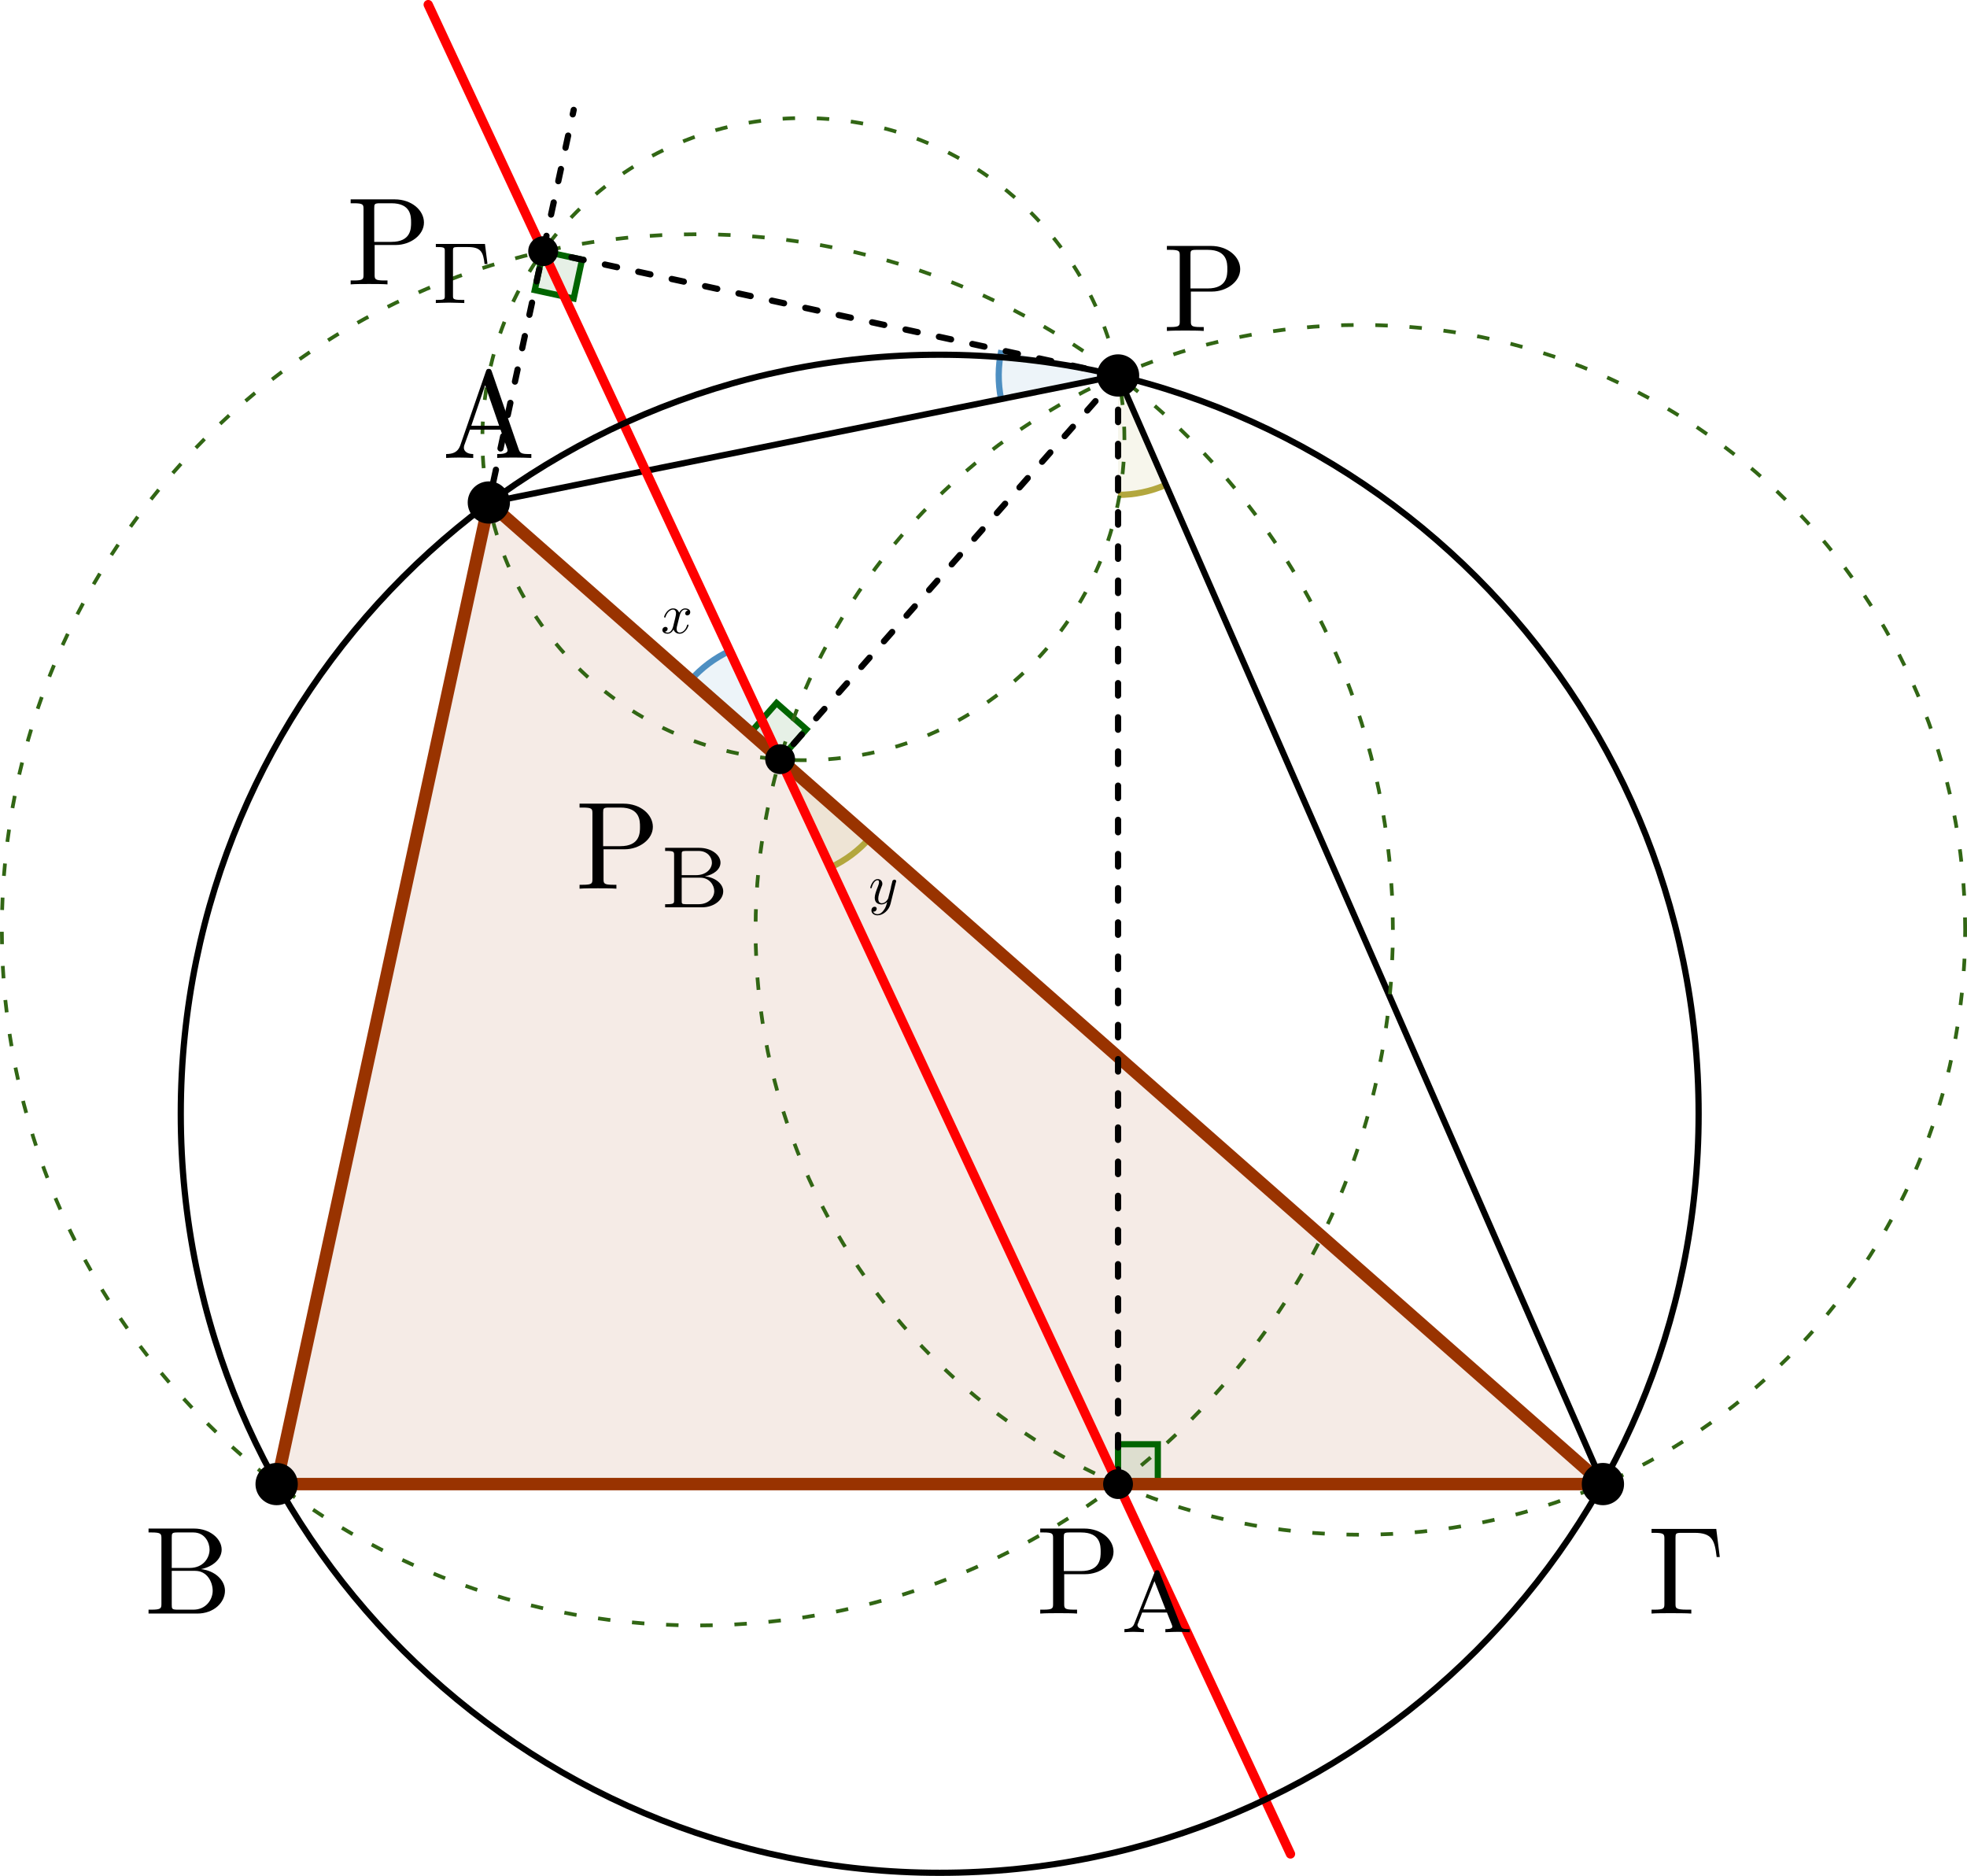
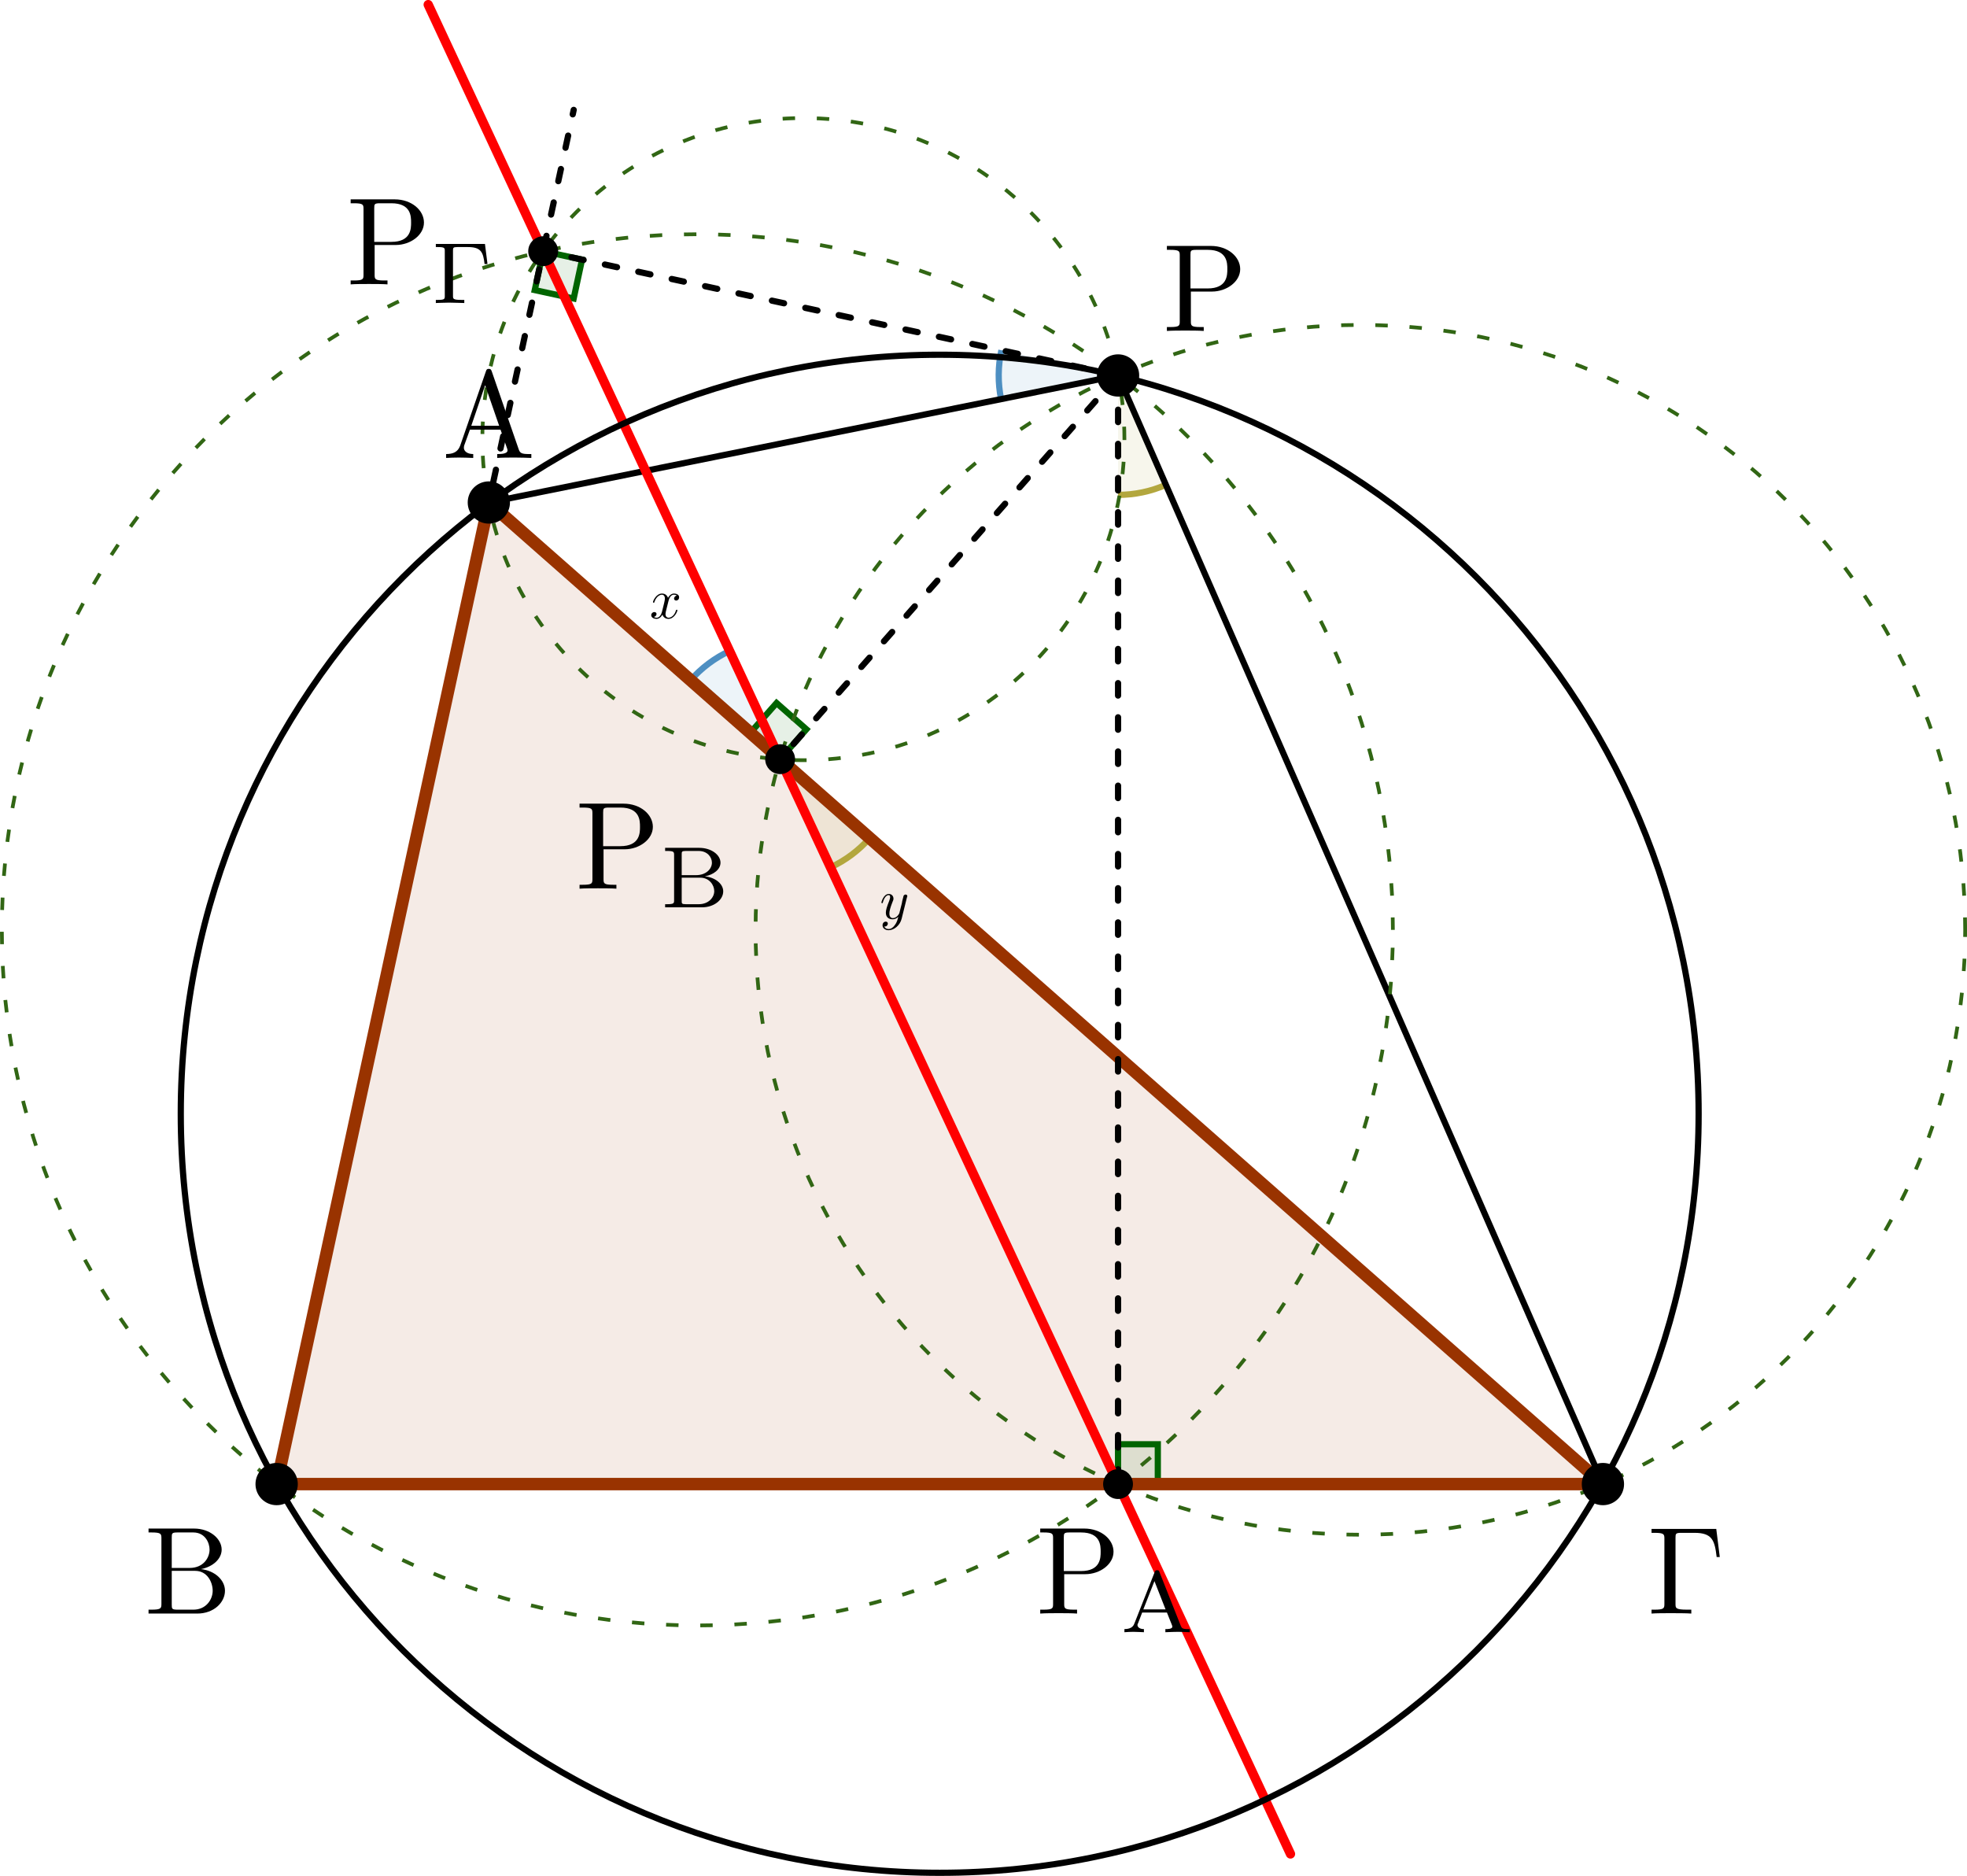
<svg xmlns="http://www.w3.org/2000/svg" xmlns:xlink="http://www.w3.org/1999/xlink" width="157.646pt" height="150.323pt" viewBox="0 0 157.646 150.323" version="1.1">
  <defs>
    <g>
      <symbol overflow="visible" id="glyph0-0">
        <path style="stroke:none;" d="" />
      </symbol>
      <symbol overflow="visible" id="glyph0-1">
        <path style="stroke:none;" d="M 1.5 -1.359 C 1.531 -1.469 1.625 -1.891 1.938 -1.891 C 1.969 -1.891 2.078 -1.891 2.172 -1.828 C 2.047 -1.797 1.953 -1.688 1.953 -1.578 C 1.953 -1.516 2 -1.422 2.125 -1.422 C 2.219 -1.422 2.359 -1.5 2.359 -1.688 C 2.359 -1.922 2.094 -1.984 1.953 -1.984 C 1.688 -1.984 1.531 -1.75 1.469 -1.641 C 1.359 -1.938 1.125 -1.984 0.984 -1.984 C 0.531 -1.984 0.266 -1.406 0.266 -1.297 C 0.266 -1.25 0.312 -1.25 0.328 -1.25 C 0.359 -1.25 0.375 -1.25 0.375 -1.297 C 0.531 -1.766 0.828 -1.891 0.984 -1.891 C 1.062 -1.891 1.219 -1.844 1.219 -1.578 C 1.219 -1.438 1.141 -1.141 0.984 -0.516 C 0.906 -0.234 0.75 -0.047 0.562 -0.047 C 0.531 -0.047 0.422 -0.047 0.328 -0.109 C 0.438 -0.125 0.547 -0.219 0.547 -0.344 C 0.547 -0.469 0.438 -0.5 0.375 -0.5 C 0.234 -0.5 0.125 -0.391 0.125 -0.25 C 0.125 -0.047 0.359 0.047 0.547 0.047 C 0.844 0.047 1.016 -0.266 1.016 -0.297 C 1.078 -0.125 1.234 0.047 1.5 0.047 C 1.969 0.047 2.219 -0.531 2.219 -0.641 C 2.219 -0.688 2.188 -0.688 2.172 -0.688 C 2.125 -0.688 2.125 -0.672 2.109 -0.641 C 1.969 -0.156 1.656 -0.047 1.516 -0.047 C 1.344 -0.047 1.266 -0.188 1.266 -0.344 C 1.266 -0.438 1.297 -0.547 1.344 -0.734 Z M 1.5 -1.359 " />
      </symbol>
      <symbol overflow="visible" id="glyph0-2">
        <path style="stroke:none;" d="M 2.172 -1.703 C 2.203 -1.766 2.203 -1.781 2.203 -1.812 C 2.203 -1.891 2.141 -1.938 2.062 -1.938 C 2.016 -1.938 1.953 -1.906 1.906 -1.844 C 1.906 -1.812 1.859 -1.672 1.844 -1.594 C 1.812 -1.484 1.781 -1.359 1.766 -1.234 L 1.562 -0.438 C 1.531 -0.359 1.344 -0.047 1.047 -0.047 C 0.828 -0.047 0.766 -0.25 0.766 -0.406 C 0.766 -0.625 0.844 -0.891 1 -1.297 C 1.078 -1.469 1.094 -1.531 1.094 -1.609 C 1.094 -1.812 0.953 -1.984 0.719 -1.984 C 0.297 -1.984 0.125 -1.328 0.125 -1.297 C 0.125 -1.25 0.172 -1.25 0.188 -1.25 C 0.234 -1.25 0.234 -1.25 0.25 -1.328 C 0.375 -1.75 0.562 -1.891 0.703 -1.891 C 0.75 -1.891 0.828 -1.891 0.828 -1.734 C 0.828 -1.625 0.781 -1.516 0.75 -1.422 C 0.562 -0.953 0.484 -0.688 0.484 -0.484 C 0.484 -0.078 0.766 0.047 1.031 0.047 C 1.203 0.047 1.359 -0.031 1.484 -0.156 C 1.422 0.078 1.375 0.297 1.188 0.531 C 1.078 0.688 0.906 0.828 0.703 0.828 C 0.641 0.828 0.438 0.812 0.359 0.625 C 0.438 0.625 0.484 0.625 0.547 0.578 C 0.594 0.531 0.641 0.484 0.641 0.391 C 0.641 0.25 0.516 0.234 0.469 0.234 C 0.375 0.234 0.219 0.312 0.219 0.531 C 0.219 0.75 0.422 0.922 0.703 0.922 C 1.156 0.922 1.625 0.516 1.75 0 Z M 2.172 -1.703 " />
      </symbol>
      <symbol overflow="visible" id="glyph1-0">
        <path style="stroke:none;" d="" />
      </symbol>
      <symbol overflow="visible" id="glyph1-1">
        <path style="stroke:none;" d="M 3.969 -6.938 C 3.922 -7.062 3.891 -7.141 3.734 -7.141 C 3.578 -7.141 3.547 -7.078 3.5 -6.938 L 1.438 -0.984 C 1.25 -0.469 0.859 -0.312 0.312 -0.312 L 0.312 0 C 0.547 -0.016 0.984 -0.031 1.328 -0.031 C 1.641 -0.031 2.156 -0.016 2.484 0 L 2.484 -0.312 C 1.984 -0.312 1.734 -0.562 1.734 -0.812 C 1.734 -0.844 1.75 -0.953 1.75 -0.969 L 2.219 -2.266 L 4.672 -2.266 L 5.203 -0.75 C 5.219 -0.703 5.234 -0.641 5.234 -0.609 C 5.234 -0.312 4.672 -0.312 4.406 -0.312 L 4.406 0 C 4.766 -0.031 5.469 -0.031 5.844 -0.031 C 6.266 -0.031 6.734 -0.016 7.141 0 L 7.141 -0.312 L 6.969 -0.312 C 6.375 -0.312 6.234 -0.375 6.125 -0.703 Z M 3.438 -5.828 L 4.562 -2.578 L 2.328 -2.578 Z M 3.438 -5.828 " />
      </symbol>
      <symbol overflow="visible" id="glyph1-2">
        <path style="stroke:none;" d="M 2.219 -3.656 L 2.219 -6.094 C 2.219 -6.438 2.234 -6.5 2.703 -6.5 L 3.938 -6.5 C 4.906 -6.5 5.25 -5.656 5.25 -5.125 C 5.25 -4.484 4.766 -3.656 3.656 -3.656 Z M 4.562 -3.562 C 5.531 -3.75 6.219 -4.391 6.219 -5.125 C 6.219 -5.984 5.297 -6.812 4 -6.812 L 0.359 -6.812 L 0.359 -6.5 L 0.594 -6.5 C 1.359 -6.5 1.391 -6.391 1.391 -6.031 L 1.391 -0.781 C 1.391 -0.422 1.359 -0.312 0.594 -0.312 L 0.359 -0.312 L 0.359 0 L 4.266 0 C 5.594 0 6.484 -0.891 6.484 -1.828 C 6.484 -2.688 5.672 -3.438 4.562 -3.562 Z M 3.953 -0.312 L 2.703 -0.312 C 2.234 -0.312 2.219 -0.375 2.219 -0.703 L 2.219 -3.422 L 4.094 -3.422 C 5.078 -3.422 5.5 -2.5 5.5 -1.828 C 5.5 -1.125 4.969 -0.312 3.953 -0.312 Z M 3.953 -0.312 " />
      </symbol>
      <symbol overflow="visible" id="glyph1-3">
        <path style="stroke:none;" d="M 5.516 -6.781 L 0.328 -6.781 L 0.328 -6.469 L 0.562 -6.469 C 1.328 -6.469 1.359 -6.359 1.359 -6 L 1.359 -0.781 C 1.359 -0.422 1.328 -0.312 0.562 -0.312 L 0.328 -0.312 L 0.328 0 C 0.672 -0.031 1.453 -0.031 1.844 -0.031 C 2.25 -0.031 3.156 -0.031 3.516 0 L 3.516 -0.312 L 3.188 -0.312 C 2.25 -0.312 2.25 -0.438 2.25 -0.781 L 2.25 -6.078 C 2.25 -6.406 2.266 -6.469 2.734 -6.469 L 3.766 -6.469 C 5.188 -6.469 5.391 -5.875 5.547 -4.531 L 5.797 -4.531 Z M 5.516 -6.781 " />
      </symbol>
      <symbol overflow="visible" id="glyph1-4">
        <path style="stroke:none;" d="M 2.266 -3.156 L 3.953 -3.156 C 5.141 -3.156 6.219 -3.953 6.219 -4.953 C 6.219 -5.938 5.234 -6.812 3.875 -6.812 L 0.344 -6.812 L 0.344 -6.5 L 0.594 -6.5 C 1.359 -6.5 1.375 -6.391 1.375 -6.031 L 1.375 -0.781 C 1.375 -0.422 1.359 -0.312 0.594 -0.312 L 0.344 -0.312 L 0.344 0 C 0.703 -0.031 1.438 -0.031 1.812 -0.031 C 2.188 -0.031 2.938 -0.031 3.297 0 L 3.297 -0.312 L 3.047 -0.312 C 2.281 -0.312 2.266 -0.422 2.266 -0.781 Z M 2.234 -3.406 L 2.234 -6.094 C 2.234 -6.438 2.25 -6.5 2.719 -6.5 L 3.609 -6.5 C 5.188 -6.5 5.188 -5.438 5.188 -4.953 C 5.188 -4.484 5.188 -3.406 3.609 -3.406 Z M 2.234 -3.406 " />
      </symbol>
      <symbol overflow="visible" id="glyph2-0">
        <path style="stroke:none;" d="" />
      </symbol>
      <symbol overflow="visible" id="glyph2-1">
        <path style="stroke:none;" d="M 3.125 -4.812 C 3.094 -4.922 3.062 -4.969 2.938 -4.969 C 2.797 -4.969 2.781 -4.922 2.734 -4.812 L 1.125 -0.734 C 1.062 -0.562 0.938 -0.25 0.312 -0.25 L 0.312 0 C 0.547 -0.016 0.797 -0.031 1.031 -0.031 C 1.312 -0.031 1.828 0 1.875 0 L 1.875 -0.25 C 1.562 -0.25 1.359 -0.391 1.359 -0.578 C 1.359 -0.641 1.375 -0.656 1.406 -0.719 L 1.734 -1.578 L 3.719 -1.578 L 4.125 -0.562 C 4.125 -0.531 4.156 -0.484 4.156 -0.453 C 4.156 -0.25 3.781 -0.25 3.594 -0.25 L 3.594 0 C 3.938 -0.016 4.391 -0.031 4.625 -0.031 C 4.953 -0.031 5.484 0 5.547 0 L 5.547 -0.25 L 5.422 -0.25 C 4.953 -0.25 4.906 -0.328 4.828 -0.516 Z M 2.719 -4.094 L 3.609 -1.828 L 1.828 -1.828 Z M 2.719 -4.094 " />
      </symbol>
      <symbol overflow="visible" id="glyph2-2">
        <path style="stroke:none;" d="M 0.422 -4.766 L 0.422 -4.516 L 0.578 -4.516 C 1.125 -4.516 1.141 -4.438 1.141 -4.188 L 1.141 -0.562 C 1.141 -0.328 1.125 -0.25 0.578 -0.25 L 0.422 -0.25 L 0.422 0 L 3.375 0 C 4.359 0 5.078 -0.609 5.078 -1.281 C 5.078 -1.875 4.453 -2.391 3.609 -2.484 C 4.297 -2.609 4.859 -3.031 4.859 -3.578 C 4.859 -4.203 4.125 -4.766 3.156 -4.766 Z M 1.75 -2.578 L 1.75 -4.234 C 1.75 -4.453 1.75 -4.516 2.078 -4.516 L 3.109 -4.516 C 3.812 -4.516 4.172 -4.016 4.172 -3.578 C 4.172 -3.078 3.703 -2.578 2.906 -2.578 Z M 2.078 -0.25 C 1.75 -0.25 1.75 -0.312 1.75 -0.516 L 1.75 -2.375 L 3.234 -2.375 C 3.969 -2.375 4.359 -1.781 4.359 -1.297 C 4.359 -0.781 3.891 -0.25 3.125 -0.25 Z M 2.078 -0.25 " />
      </symbol>
      <symbol overflow="visible" id="glyph2-3">
        <path style="stroke:none;" d="M 4.328 -4.734 L 0.391 -4.734 L 0.391 -4.484 L 0.562 -4.484 C 1.094 -4.484 1.109 -4.406 1.109 -4.172 L 1.109 -0.562 C 1.109 -0.328 1.094 -0.25 0.562 -0.25 L 0.391 -0.25 L 0.391 0 C 0.391 0 1.188 -0.031 1.453 -0.031 C 1.734 -0.031 2.562 0 2.672 0 L 2.672 -0.25 L 2.422 -0.25 C 1.766 -0.25 1.766 -0.344 1.766 -0.578 L 1.766 -4.203 C 1.766 -4.422 1.781 -4.484 2.109 -4.484 L 2.953 -4.484 C 4 -4.484 4.188 -4.094 4.297 -3.125 L 4.531 -3.125 Z M 4.328 -4.734 " />
      </symbol>
    </g>
    <clipPath id="clip1">
      <path d="M 23 0 L 114 0 L 114 150.324 L 23 150.324 Z M 23 0 " />
    </clipPath>
    <clipPath id="clip2">
      <path d="M 7 21 L 144 21 L 144 150.324 L 7 150.324 Z M 7 21 " />
    </clipPath>
    <clipPath id="clip3">
      <path d="M 56 21 L 157.645 21 L 157.645 128 L 56 128 Z M 56 21 " />
    </clipPath>
  </defs>
  <g id="surface1">
    <path style=" stroke:none;fill-rule:nonzero;fill:rgb(59.999%,20%,0%);fill-opacity:0.1;" d="M 39.18 40.266 L 22.172 118.926 L 128.469 118.926 Z M 39.18 40.266 " />
    <path style="fill:none;stroke-width:0.498;stroke-linecap:butt;stroke-linejoin:miter;stroke:rgb(30.588%,56.078%,76.076%);stroke-opacity:1;stroke-miterlimit:10;" d="M 58.086 90.858 C 57.808 89.569 57.797 88.237 58.058 86.944 " transform="matrix(1,0,0,-1,22.172,118.924)" />
+     <path style="fill:none;stroke-width:0.498;stroke-linecap:butt;stroke-linejoin:miter;stroke:rgb(30.588%,56.078%,76.076%);stroke-opacity:1;stroke-miterlimit:10;" d="M 36.305 66.76 C 35.113 66.201 34.043 65.401 33.172 64.412 " transform="matrix(1,0,0,-1,22.172,118.924)" />
    <path style=" stroke:none;fill-rule:nonzero;fill:rgb(30.588%,56.078%,76.076%);fill-opacity:0.1;" d="M 89.609 30.086 L 80.258 28.066 C 79.98 29.355 79.969 30.688 80.23 31.98 Z M 89.609 30.086 " />
-     <path style="fill:none;stroke-width:0.498;stroke-linecap:butt;stroke-linejoin:miter;stroke:rgb(30.588%,56.078%,76.076%);stroke-opacity:1;stroke-miterlimit:10;" d="M 36.305 66.76 C 35.113 66.201 34.043 65.401 33.172 64.412 " transform="matrix(1,0,0,-1,22.172,118.924)" />
    <path style=" stroke:none;fill-rule:nonzero;fill:rgb(30.588%,56.078%,76.076%);fill-opacity:0.1;" d="M 62.523 60.832 L 58.477 52.164 C 57.285 52.723 56.215 53.523 55.344 54.512 Z M 62.523 60.832 " />
    <g style="fill:rgb(0%,0%,0%);fill-opacity:1;">
-       <use xlink:href="#glyph0-1" x="52.961" y="50.737" />
+       <use xlink:href="#glyph0-1" x="52.069" y="49.547" />
    </g>
    <path style="fill:none;stroke-width:0.498;stroke-linecap:butt;stroke-linejoin:miter;stroke:rgb(70.197%,65.489%,24.315%);stroke-opacity:1;stroke-miterlimit:10;" d="M 44.391 49.42 C 45.59 49.975 46.656 50.776 47.527 51.764 " transform="matrix(1,0,0,-1,22.172,118.924)" />
+     <path style="fill:none;stroke-width:0.498;stroke-linecap:butt;stroke-linejoin:miter;stroke:rgb(70.197%,65.489%,24.315%);stroke-opacity:1;stroke-miterlimit:10;" d="M 67.437 79.268 C 68.754 79.268 70.062 79.541 71.269 80.072 " transform="matrix(1,0,0,-1,22.172,118.924)" />
    <path style=" stroke:none;fill-rule:nonzero;fill:rgb(70.197%,65.489%,24.315%);fill-opacity:0.1;" d="M 62.523 60.832 L 66.562 69.504 C 67.762 68.949 68.828 68.148 69.699 67.16 Z M 62.523 60.832 " />
+     <path style=" stroke:none;fill-rule:nonzero;fill:rgb(70.197%,65.489%,24.315%);fill-opacity:0.1;" d="M 89.609 30.086 L 89.609 39.656 C 90.926 39.656 92.234 39.383 93.441 38.852 Z M 89.609 30.086 " />
    <g style="fill:rgb(0%,0%,0%);fill-opacity:1;">
-       <use xlink:href="#glyph0-2" x="69.622" y="72.428" />
+       <use xlink:href="#glyph0-2" x="70.513" y="73.62" />
    </g>
-     <path style="fill:none;stroke-width:0.498;stroke-linecap:butt;stroke-linejoin:miter;stroke:rgb(70.197%,65.489%,24.315%);stroke-opacity:1;stroke-miterlimit:10;" d="M 67.437 79.268 C 68.754 79.268 70.062 79.541 71.269 80.072 " transform="matrix(1,0,0,-1,22.172,118.924)" />
-     <path style=" stroke:none;fill-rule:nonzero;fill:rgb(70.197%,65.489%,24.315%);fill-opacity:0.1;" d="M 89.609 30.086 L 89.609 39.656 C 90.926 39.656 92.234 39.383 93.441 38.852 Z M 89.609 30.086 " />
    <path style="fill-rule:nonzero;fill:rgb(0%,39.214%,0%);fill-opacity:0.1;stroke-width:0.498;stroke-linecap:butt;stroke-linejoin:miter;stroke:rgb(0%,39.214%,0%);stroke-opacity:1;stroke-miterlimit:10;" d="M 67.433 -0.002 L 67.433 3.19 L 70.621 3.19 L 70.621 -0.002 L 67.433 -0.002 " transform="matrix(1,0,0,-1,22.172,118.924)" />
    <path style="fill-rule:nonzero;fill:rgb(0%,39.214%,0%);fill-opacity:0.1;stroke-width:0.498;stroke-linecap:butt;stroke-linejoin:miter;stroke:rgb(0%,39.214%,0%);stroke-opacity:1;stroke-miterlimit:10;" d="M 40.351 58.088 L 42.457 60.483 L 40.066 62.588 L 37.957 60.197 L 40.351 58.088 " transform="matrix(1,0,0,-1,22.172,118.924)" />
    <path style="fill-rule:nonzero;fill:rgb(0%,39.214%,0%);fill-opacity:0.1;stroke-width:0.498;stroke-linecap:butt;stroke-linejoin:miter;stroke:rgb(0%,39.214%,0%);stroke-opacity:1;stroke-miterlimit:10;" d="M 21.359 98.795 L 24.476 98.119 L 23.805 95.002 L 20.687 95.678 L 21.359 98.795 " transform="matrix(1,0,0,-1,22.172,118.924)" />
    <path style="fill:none;stroke-width:0.498;stroke-linecap:round;stroke-linejoin:miter;stroke:rgb(0%,0%,0%);stroke-opacity:1;stroke-dasharray:0.996,1.743;stroke-miterlimit:10;" d="M -0 -0.002 L 23.808 110.119 " transform="matrix(1,0,0,-1,22.172,118.924)" />
    <path style="fill:none;stroke-width:0.996;stroke-linecap:round;stroke-linejoin:round;stroke:rgb(59.999%,20%,0%);stroke-opacity:1;stroke-miterlimit:10;" d="M 17.008 78.658 L -0 -0.002 L 106.297 -0.002 Z M 17.008 78.658 " transform="matrix(1,0,0,-1,22.172,118.924)" />
    <path style="fill:none;stroke-width:0.498;stroke-linecap:round;stroke-linejoin:miter;stroke:rgb(0%,0%,0%);stroke-opacity:1;stroke-miterlimit:10;" d="M 67.437 88.834 L 17.008 78.658 " transform="matrix(1,0,0,-1,22.172,118.924)" />
    <path style="fill:none;stroke-width:0.498;stroke-linecap:round;stroke-linejoin:miter;stroke:rgb(0%,0%,0%);stroke-opacity:1;stroke-miterlimit:10;" d="M 67.437 88.834 L 106.297 -0.002 " transform="matrix(1,0,0,-1,22.172,118.924)" />
    <path style="fill:none;stroke-width:0.498;stroke-linecap:round;stroke-linejoin:miter;stroke:rgb(0%,0%,0%);stroke-opacity:1;stroke-dasharray:0.996,1.743;stroke-miterlimit:10;" d="M 67.437 88.834 L 67.433 -0.002 " transform="matrix(1,0,0,-1,22.172,118.924)" />
    <path style="fill:none;stroke-width:0.498;stroke-linecap:round;stroke-linejoin:miter;stroke:rgb(0%,0%,0%);stroke-opacity:1;stroke-dasharray:0.996,1.743;stroke-miterlimit:10;" d="M 67.437 88.834 L 40.351 58.088 " transform="matrix(1,0,0,-1,22.172,118.924)" />
    <path style="fill:none;stroke-width:0.498;stroke-linecap:round;stroke-linejoin:miter;stroke:rgb(0%,0%,0%);stroke-opacity:1;stroke-dasharray:0.996,1.743;stroke-miterlimit:10;" d="M 67.437 88.834 L 21.359 98.795 " transform="matrix(1,0,0,-1,22.172,118.924)" />
    <g clip-path="url(#clip1)" clip-rule="nonzero">
      <path style="fill:none;stroke-width:0.747;stroke-linecap:round;stroke-linejoin:miter;stroke:rgb(100%,0%,0%);stroke-opacity:1;stroke-miterlimit:10;" d="M 81.254 -29.639 L 12.148 118.553 " transform="matrix(1,0,0,-1,22.172,118.924)" />
    </g>
    <g clip-path="url(#clip2)" clip-rule="nonzero">
      <path style="fill:none;stroke-width:0.498;stroke-linecap:butt;stroke-linejoin:miter;stroke:rgb(0%,0%,0%);stroke-opacity:1;stroke-miterlimit:10;" d="M 113.965 29.674 C 113.965 63.264 86.734 90.498 53.141 90.498 C 19.551 90.498 -7.684 63.264 -7.684 29.674 C -7.684 -3.92 19.551 -31.15 53.141 -31.15 C 86.734 -31.15 113.965 -3.92 113.965 29.674 Z M 113.965 29.674 " transform="matrix(1,0,0,-1,22.172,118.924)" />
    </g>
    <path style="fill:none;stroke-width:0.299;stroke-linecap:butt;stroke-linejoin:miter;stroke:rgb(19.217%,39.999%,7.841%);stroke-opacity:1;stroke-dasharray:0.996,1.743;stroke-miterlimit:10;" d="M 67.945 83.737 C 67.945 97.944 56.426 109.463 42.219 109.463 C 28.008 109.463 16.488 97.944 16.488 83.737 C 16.488 69.526 28.008 58.006 42.219 58.006 C 56.426 58.006 67.945 69.526 67.945 83.737 Z M 67.945 83.737 " transform="matrix(1,0,0,-1,22.172,118.924)" />
    <path style="fill:none;stroke-width:0.299;stroke-linecap:butt;stroke-linejoin:miter;stroke:rgb(19.217%,39.999%,7.841%);stroke-opacity:1;stroke-dasharray:0.996,1.743;stroke-miterlimit:10;" d="M 89.461 44.412 C 89.461 75.201 64.504 100.154 33.719 100.154 C 2.933 100.154 -22.024 75.201 -22.024 44.412 C -22.024 13.627 2.933 -11.33 33.719 -11.33 C 64.504 -11.33 89.461 13.627 89.461 44.412 Z M 89.461 44.412 " transform="matrix(1,0,0,-1,22.172,118.924)" />
    <g clip-path="url(#clip3)" clip-rule="nonzero">
      <path style="fill:none;stroke-width:0.299;stroke-linecap:butt;stroke-linejoin:miter;stroke:rgb(19.217%,39.999%,7.841%);stroke-opacity:1;stroke-dasharray:0.996,1.743;stroke-miterlimit:10;" d="M 135.328 44.412 C 135.328 71.182 113.625 92.885 86.855 92.885 C 60.082 92.885 38.383 71.182 38.383 44.412 C 38.383 17.643 60.082 -4.06 86.855 -4.06 C 113.625 -4.06 135.328 17.643 135.328 44.412 Z M 135.328 44.412 " transform="matrix(1,0,0,-1,22.172,118.924)" />
    </g>
    <path style="fill-rule:nonzero;fill:rgb(0%,0%,0%);fill-opacity:1;stroke-width:0.399;stroke-linecap:butt;stroke-linejoin:miter;stroke:rgb(0%,0%,0%);stroke-opacity:1;stroke-miterlimit:10;" d="M 18.5 78.658 C 18.5 79.483 17.832 80.151 17.008 80.151 C 16.183 80.151 15.512 79.483 15.512 78.658 C 15.512 77.834 16.183 77.162 17.008 77.162 C 17.832 77.162 18.5 77.834 18.5 78.658 Z M 18.5 78.658 " transform="matrix(1,0,0,-1,22.172,118.924)" />
    <path style="fill-rule:nonzero;fill:rgb(0%,0%,0%);fill-opacity:1;stroke-width:0.399;stroke-linecap:butt;stroke-linejoin:miter;stroke:rgb(0%,0%,0%);stroke-opacity:1;stroke-miterlimit:10;" d="M 1.496 -0.002 C 1.496 0.826 0.824 1.494 -0 1.494 C -0.824 1.494 -1.496 0.826 -1.496 -0.002 C -1.496 -0.826 -0.824 -1.494 -0 -1.494 C 0.824 -1.494 1.496 -0.826 1.496 -0.002 Z M 1.496 -0.002 " transform="matrix(1,0,0,-1,22.172,118.924)" />
    <path style="fill-rule:nonzero;fill:rgb(0%,0%,0%);fill-opacity:1;stroke-width:0.399;stroke-linecap:butt;stroke-linejoin:miter;stroke:rgb(0%,0%,0%);stroke-opacity:1;stroke-miterlimit:10;" d="M 107.789 -0.002 C 107.789 0.826 107.121 1.494 106.297 1.494 C 105.469 1.494 104.801 0.826 104.801 -0.002 C 104.801 -0.826 105.469 -1.494 106.297 -1.494 C 107.121 -1.494 107.789 -0.826 107.789 -0.002 Z M 107.789 -0.002 " transform="matrix(1,0,0,-1,22.172,118.924)" />
    <path style="fill-rule:nonzero;fill:rgb(0%,0%,0%);fill-opacity:1;stroke-width:0.399;stroke-linecap:butt;stroke-linejoin:miter;stroke:rgb(0%,0%,0%);stroke-opacity:1;stroke-miterlimit:10;" d="M 68.93 88.834 C 68.93 89.662 68.262 90.33 67.437 90.33 C 66.609 90.33 65.941 89.662 65.941 88.834 C 65.941 88.01 66.609 87.342 67.437 87.342 C 68.262 87.342 68.93 88.01 68.93 88.834 Z M 68.93 88.834 " transform="matrix(1,0,0,-1,22.172,118.924)" />
    <path style="fill-rule:nonzero;fill:rgb(0%,0%,0%);fill-opacity:1;stroke-width:0.399;stroke-linecap:butt;stroke-linejoin:miter;stroke:rgb(0%,0%,0%);stroke-opacity:1;stroke-miterlimit:10;" d="M 68.43 -0.002 C 68.43 0.549 67.984 0.998 67.433 0.998 C 66.883 0.998 66.437 0.549 66.437 -0.002 C 66.437 -0.549 66.883 -0.998 67.433 -0.998 C 67.984 -0.998 68.43 -0.549 68.43 -0.002 Z M 68.43 -0.002 " transform="matrix(1,0,0,-1,22.172,118.924)" />
    <path style="fill-rule:nonzero;fill:rgb(0%,0%,0%);fill-opacity:1;stroke-width:0.399;stroke-linecap:butt;stroke-linejoin:miter;stroke:rgb(0%,0%,0%);stroke-opacity:1;stroke-miterlimit:10;" d="M 41.348 58.088 C 41.348 58.639 40.902 59.084 40.351 59.084 C 39.801 59.084 39.355 58.639 39.355 58.088 C 39.355 57.537 39.801 57.092 40.351 57.092 C 40.902 57.092 41.348 57.537 41.348 58.088 Z M 41.348 58.088 " transform="matrix(1,0,0,-1,22.172,118.924)" />
    <path style="fill-rule:nonzero;fill:rgb(0%,0%,0%);fill-opacity:1;stroke-width:0.399;stroke-linecap:butt;stroke-linejoin:miter;stroke:rgb(0%,0%,0%);stroke-opacity:1;stroke-miterlimit:10;" d="M 22.359 98.795 C 22.359 99.346 21.91 99.791 21.359 99.791 C 20.812 99.791 20.363 99.346 20.363 98.795 C 20.363 98.244 20.812 97.799 21.359 97.799 C 21.91 97.799 22.359 98.244 22.359 98.795 Z M 22.359 98.795 " transform="matrix(1,0,0,-1,22.172,118.924)" />
    <g style="fill:rgb(0%,0%,0%);fill-opacity:1;">
      <use xlink:href="#glyph1-1" x="35.443" y="36.697" />
    </g>
    <g style="fill:rgb(0%,0%,0%);fill-opacity:1;">
      <use xlink:href="#glyph1-2" x="11.546" y="129.301" />
    </g>
    <g style="fill:rgb(0%,0%,0%);fill-opacity:1;">
      <use xlink:href="#glyph1-3" x="132.035" y="129.301" />
    </g>
    <g style="fill:rgb(0%,0%,0%);fill-opacity:1;">
      <use xlink:href="#glyph1-4" x="83.025" y="129.301" />
    </g>
    <g style="fill:rgb(0%,0%,0%);fill-opacity:1;">
      <use xlink:href="#glyph2-1" x="89.805" y="130.796" />
    </g>
    <g style="fill:rgb(0%,0%,0%);fill-opacity:1;">
      <use xlink:href="#glyph1-4" x="46.105" y="71.213" />
    </g>
    <g style="fill:rgb(0%,0%,0%);fill-opacity:1;">
      <use xlink:href="#glyph2-2" x="52.885" y="72.707" />
    </g>
    <g style="fill:rgb(0%,0%,0%);fill-opacity:1;">
      <use xlink:href="#glyph1-4" x="27.759" y="22.788" />
    </g>
    <g style="fill:rgb(0%,0%,0%);fill-opacity:1;">
      <use xlink:href="#glyph2-3" x="34.539" y="24.282" />
    </g>
    <g style="fill:rgb(0%,0%,0%);fill-opacity:1;">
      <use xlink:href="#glyph1-4" x="93.177" y="26.52" />
    </g>
  </g>
</svg>
